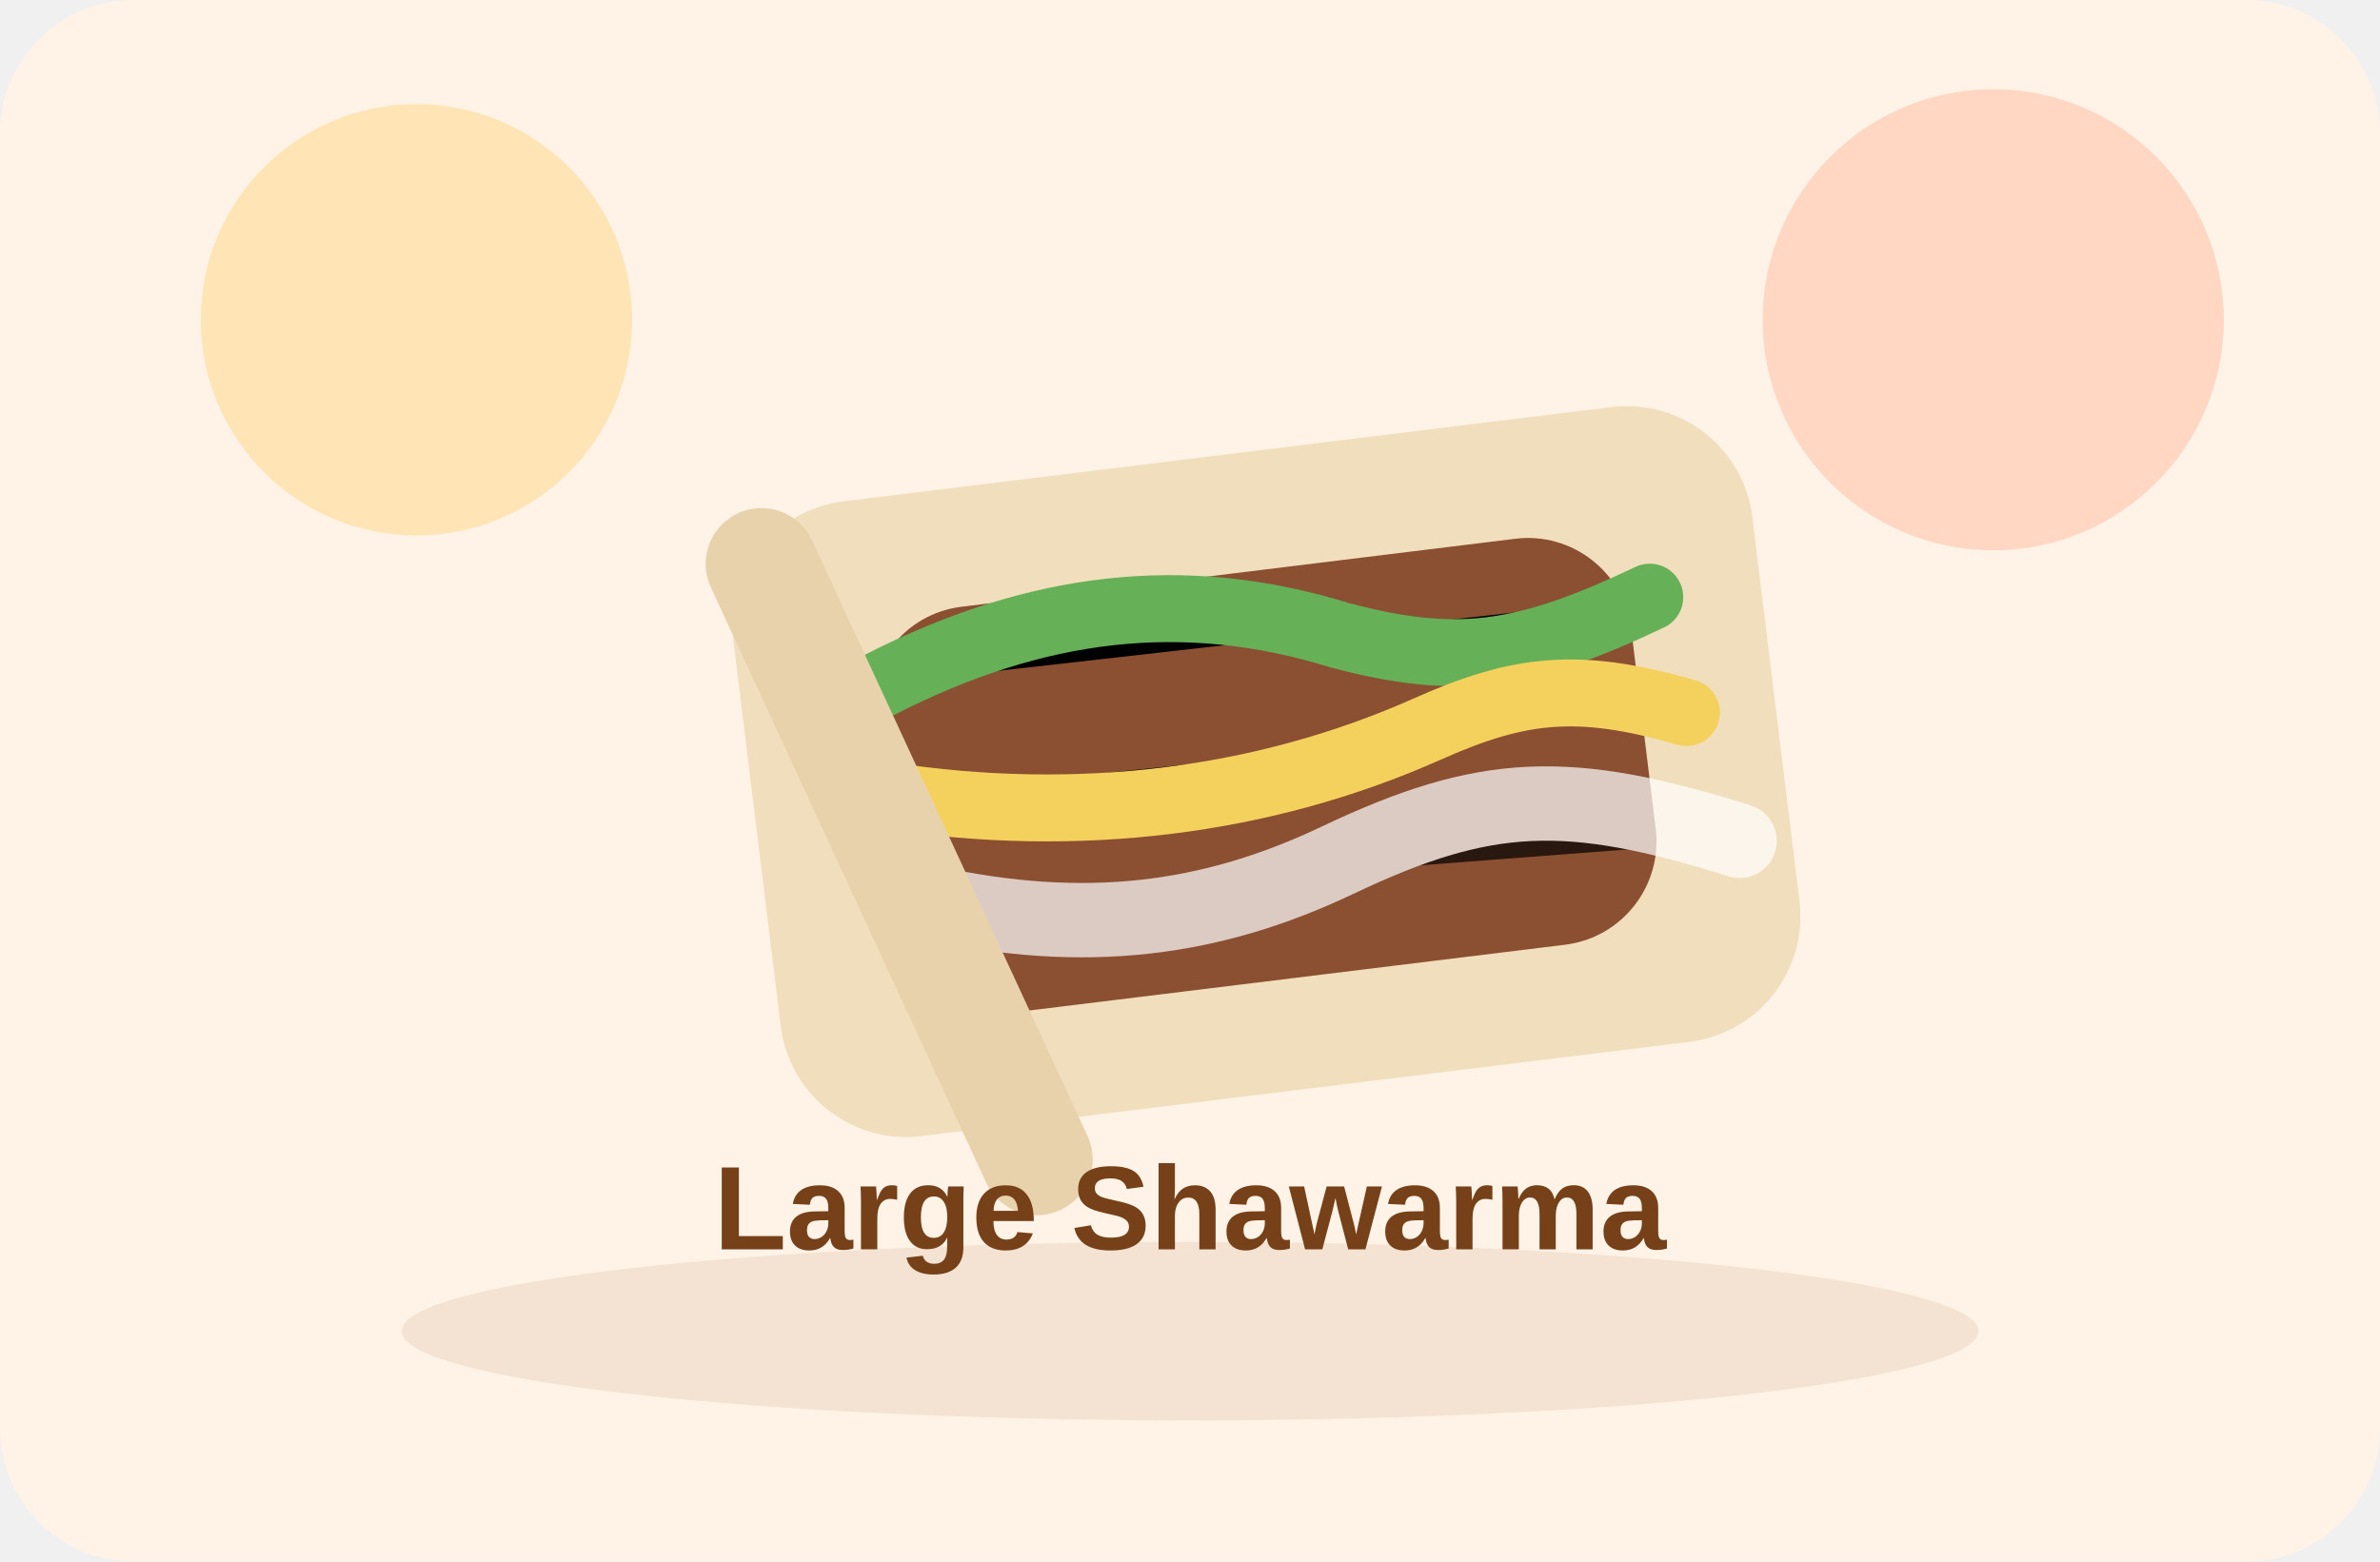
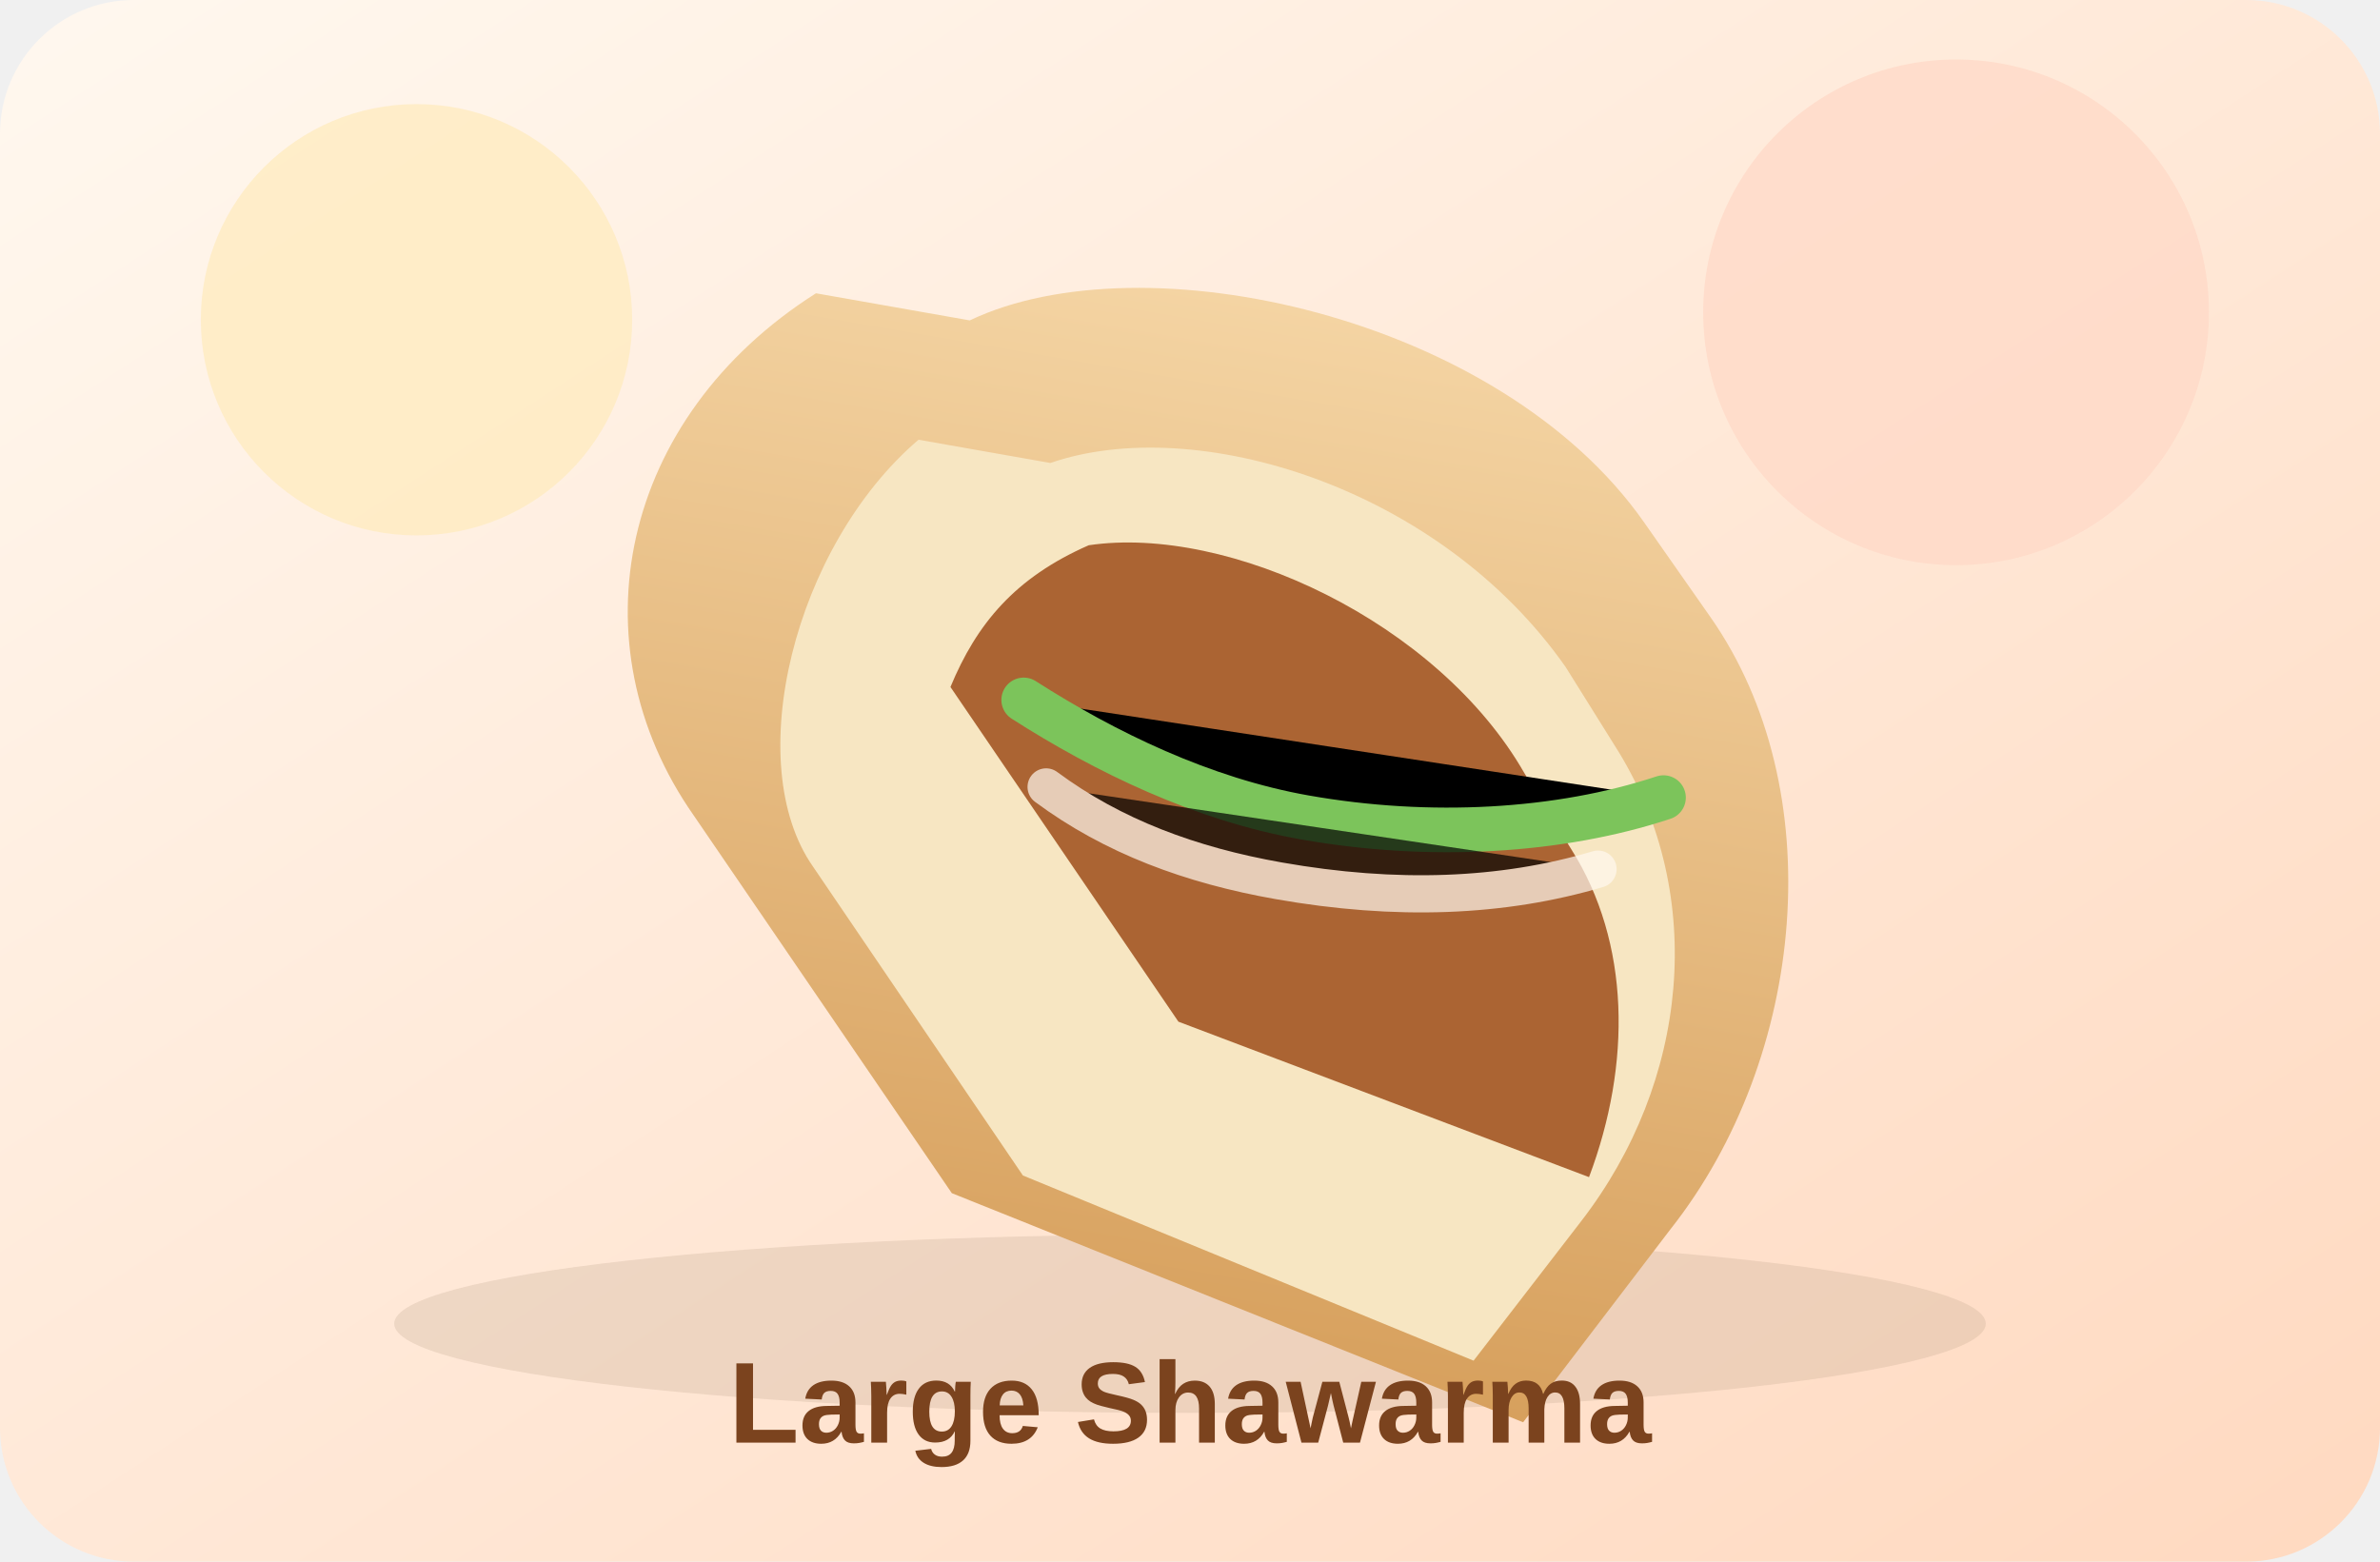
- <svg xmlns="http://www.w3.org/2000/svg" viewBox="0 0 640 420">
-   <rect width="640" height="420" rx="36" fill="#fff3e7" />
-   <circle cx="112" cy="86" r="58" fill="#ffe4b5" />
-   <circle cx="536" cy="86" r="62" fill="#ffd7c3" />
-   <ellipse cx="320" cy="358" rx="212" ry="24" fill="#d2b399" opacity="0.25" />
-   <g transform="translate(138 84) rotate(-7 182 120)">
-     <rect x="64" y="40" width="276" height="172" rx="34" fill="#f1debc" />
-     <rect x="98" y="72" width="206" height="110" rx="28" fill="#8b4f31" />
-     <path d="M102 90c44-16 84-16 124 2 30 12 48 12 84 0" stroke="#66b058" stroke-width="18" stroke-linecap="round" />
-     <path d="M100 120c50 14 100 14 146 0 26-8 42-8 70 4" stroke="#f4d15c" stroke-width="18" stroke-linecap="round" />
-     <path d="M108 150c40 14 74 14 110 2 42-14 64-12 108 8" stroke="#ffffff" stroke-width="20" stroke-linecap="round" opacity="0.7" />
-     <path d="M74 54l54 168" stroke="#e7d2ac" stroke-width="30" stroke-linecap="round" />
+ <svg xmlns="http://www.w3.org/2000/svg" viewBox="0 0 640 420" role="img" aria-labelledby="title desc">
+   <defs>
+     <linearGradient id="bg" x1="0%" y1="0%" x2="100%" y2="100%">
+       <stop offset="0%" stop-color="#fff8ef" />
+       <stop offset="100%" stop-color="#ffd9c0" />
+     </linearGradient>
+     <linearGradient id="wrap" x1="0%" y1="0%" x2="0%" y2="100%">
+       <stop offset="0%" stop-color="#f4d4a3" />
+       <stop offset="100%" stop-color="#d7a05d" />
+     </linearGradient>
+   </defs>
+   <rect width="640" height="420" rx="36" fill="url(#bg)" />
+   <circle cx="112" cy="86" r="58" fill="#ffebbf" opacity="0.76" />
+   <circle cx="526" cy="84" r="68" fill="#ffd8c6" opacity="0.72" />
+   <ellipse cx="320" cy="356" rx="214" ry="24" fill="#b99e86" opacity="0.24" />
+   <g transform="translate(92 28) rotate(10 228 160)">
+     <path d="M152 70c42-30 140-26 188 22l22 22c40 40 46 112 18 164l-30 58-162-34-86-88c-40-40-38-102 8-144z" fill="url(#wrap)" />
+     <path d="M180 104c36-20 104-12 146 30l18 20c30 34 34 84 12 126l-22 42-128-28-70-72c-24-24-20-84 8-118z" fill="#f7e6c2" />
+     <path d="M194 124c36-12 96 4 126 40l16 18c20 22 26 54 20 86l-116-22-76-78c4-18 12-32 30-44z" fill="#ab6433" />
+     <path d="M184 168c24 10 52 18 80 18 34 0 68-8 94-22" stroke="#7cc45b" stroke-width="12" stroke-linecap="round" />
+     <path d="M194 190c20 10 42 14 66 14 32 0 60-6 84-18" stroke="#fff8ef" stroke-width="10" stroke-linecap="round" opacity="0.7" />
  </g>
-   <text x="320" y="336" text-anchor="middle" font-family="Manrope, Arial, sans-serif" font-size="32" font-weight="800" fill="#764018">Large Shawarma</text>
+   <text x="320" y="388" text-anchor="middle" font-family="Manrope, Arial, sans-serif" font-size="31" font-weight="800" fill="#7b431e">Large Shawarma</text>
</svg>
